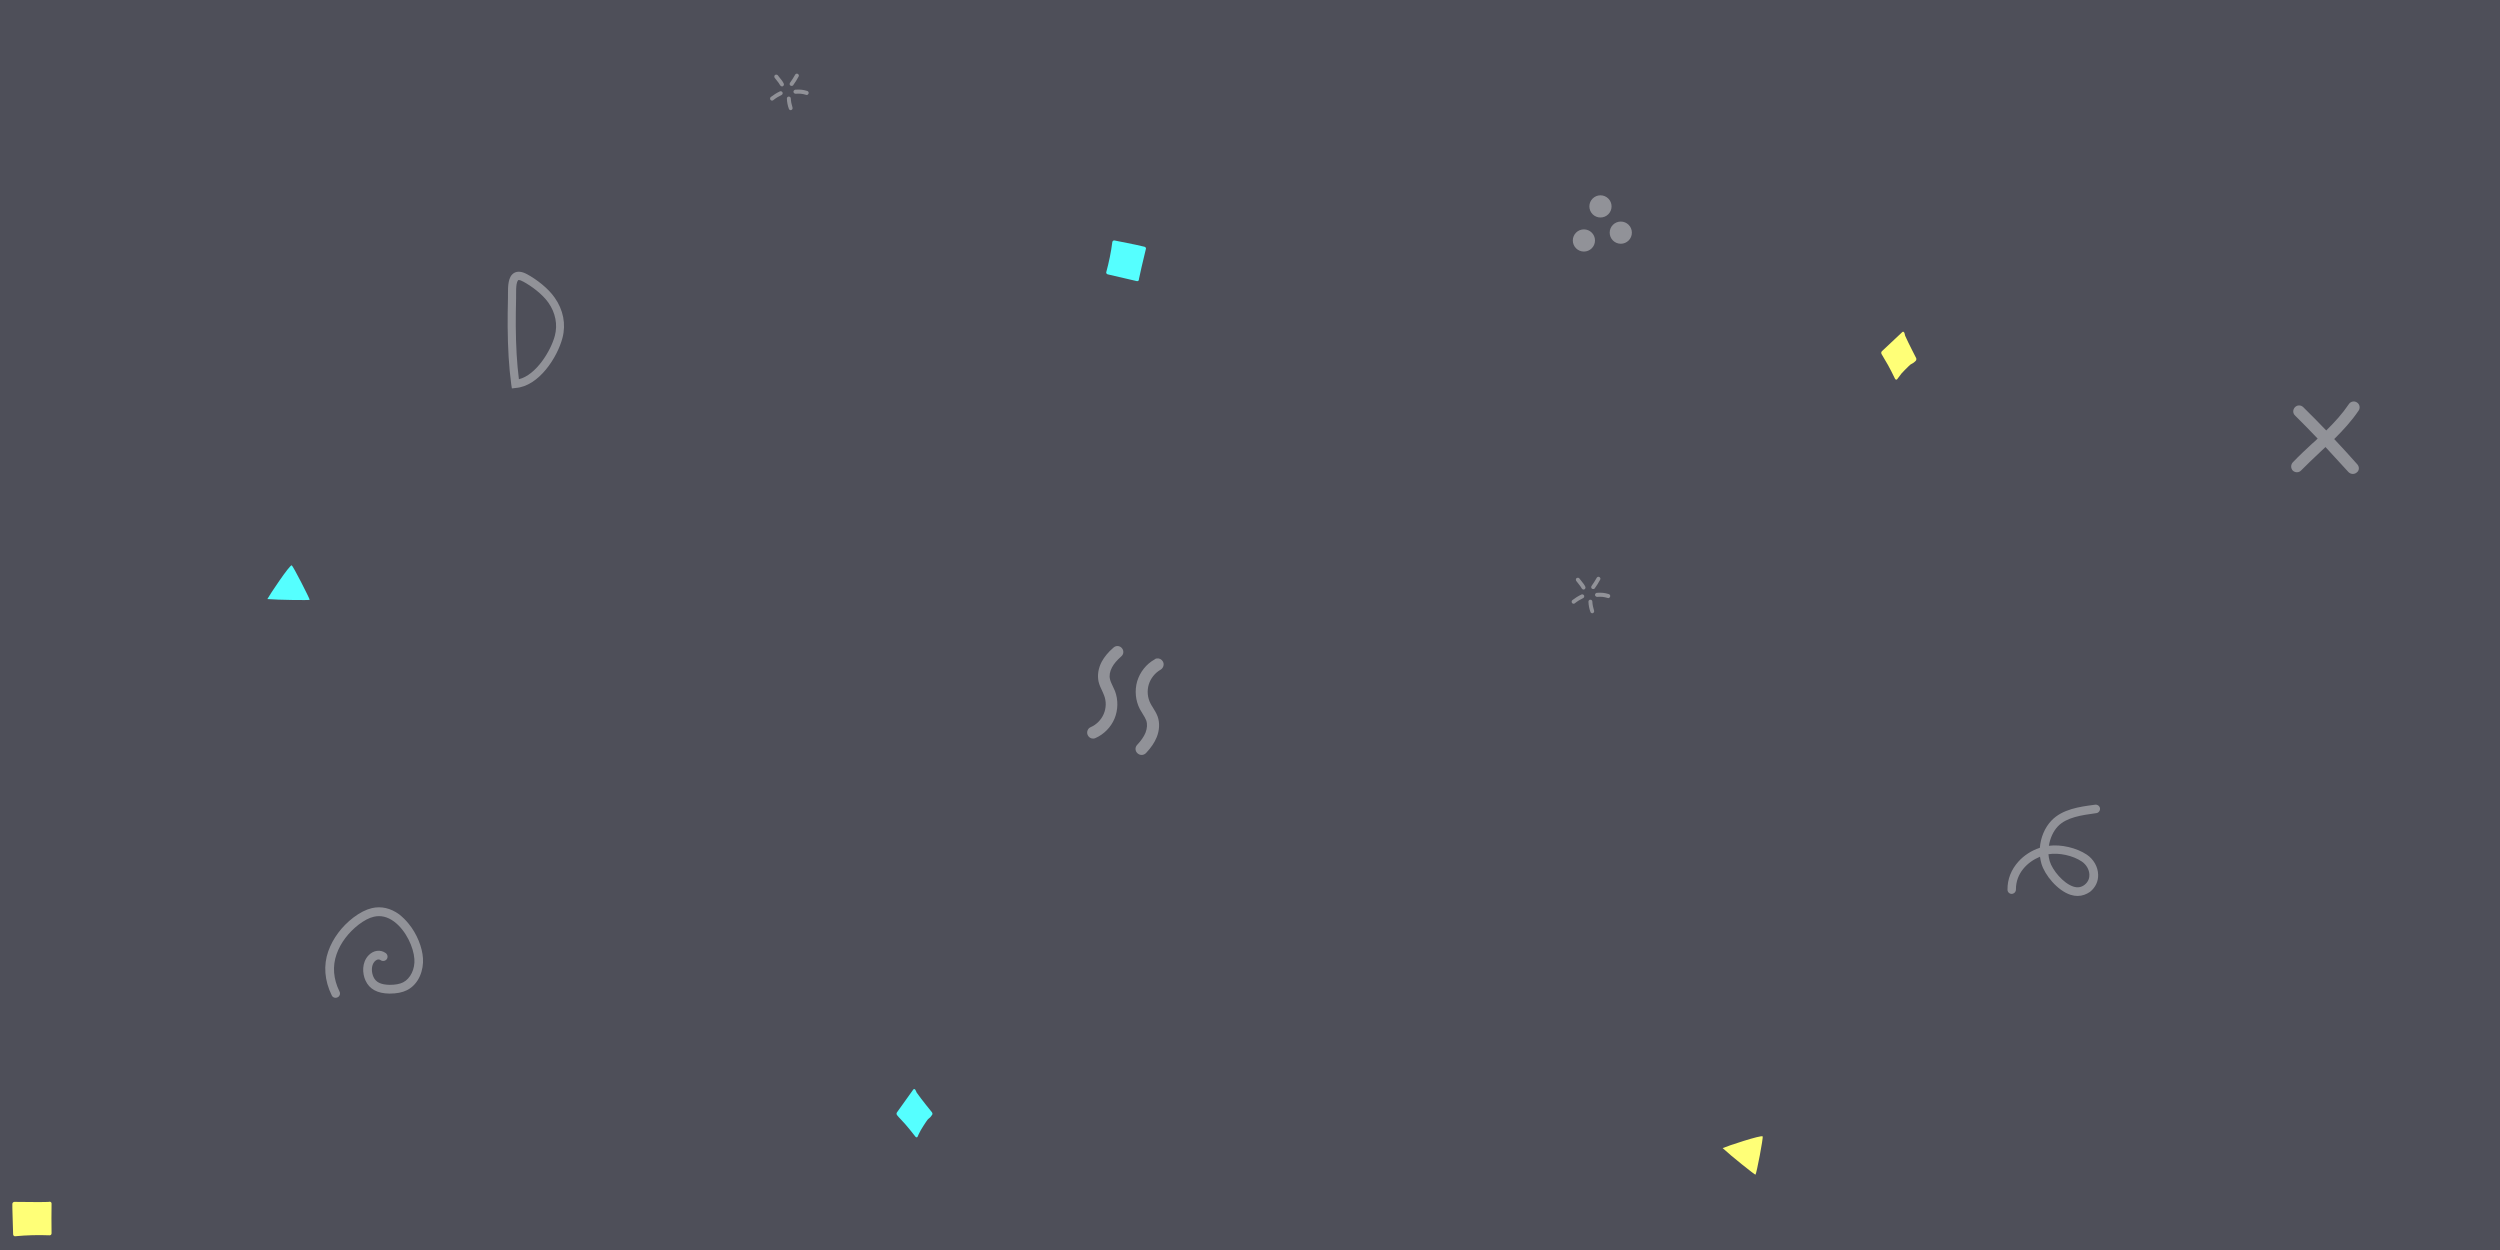
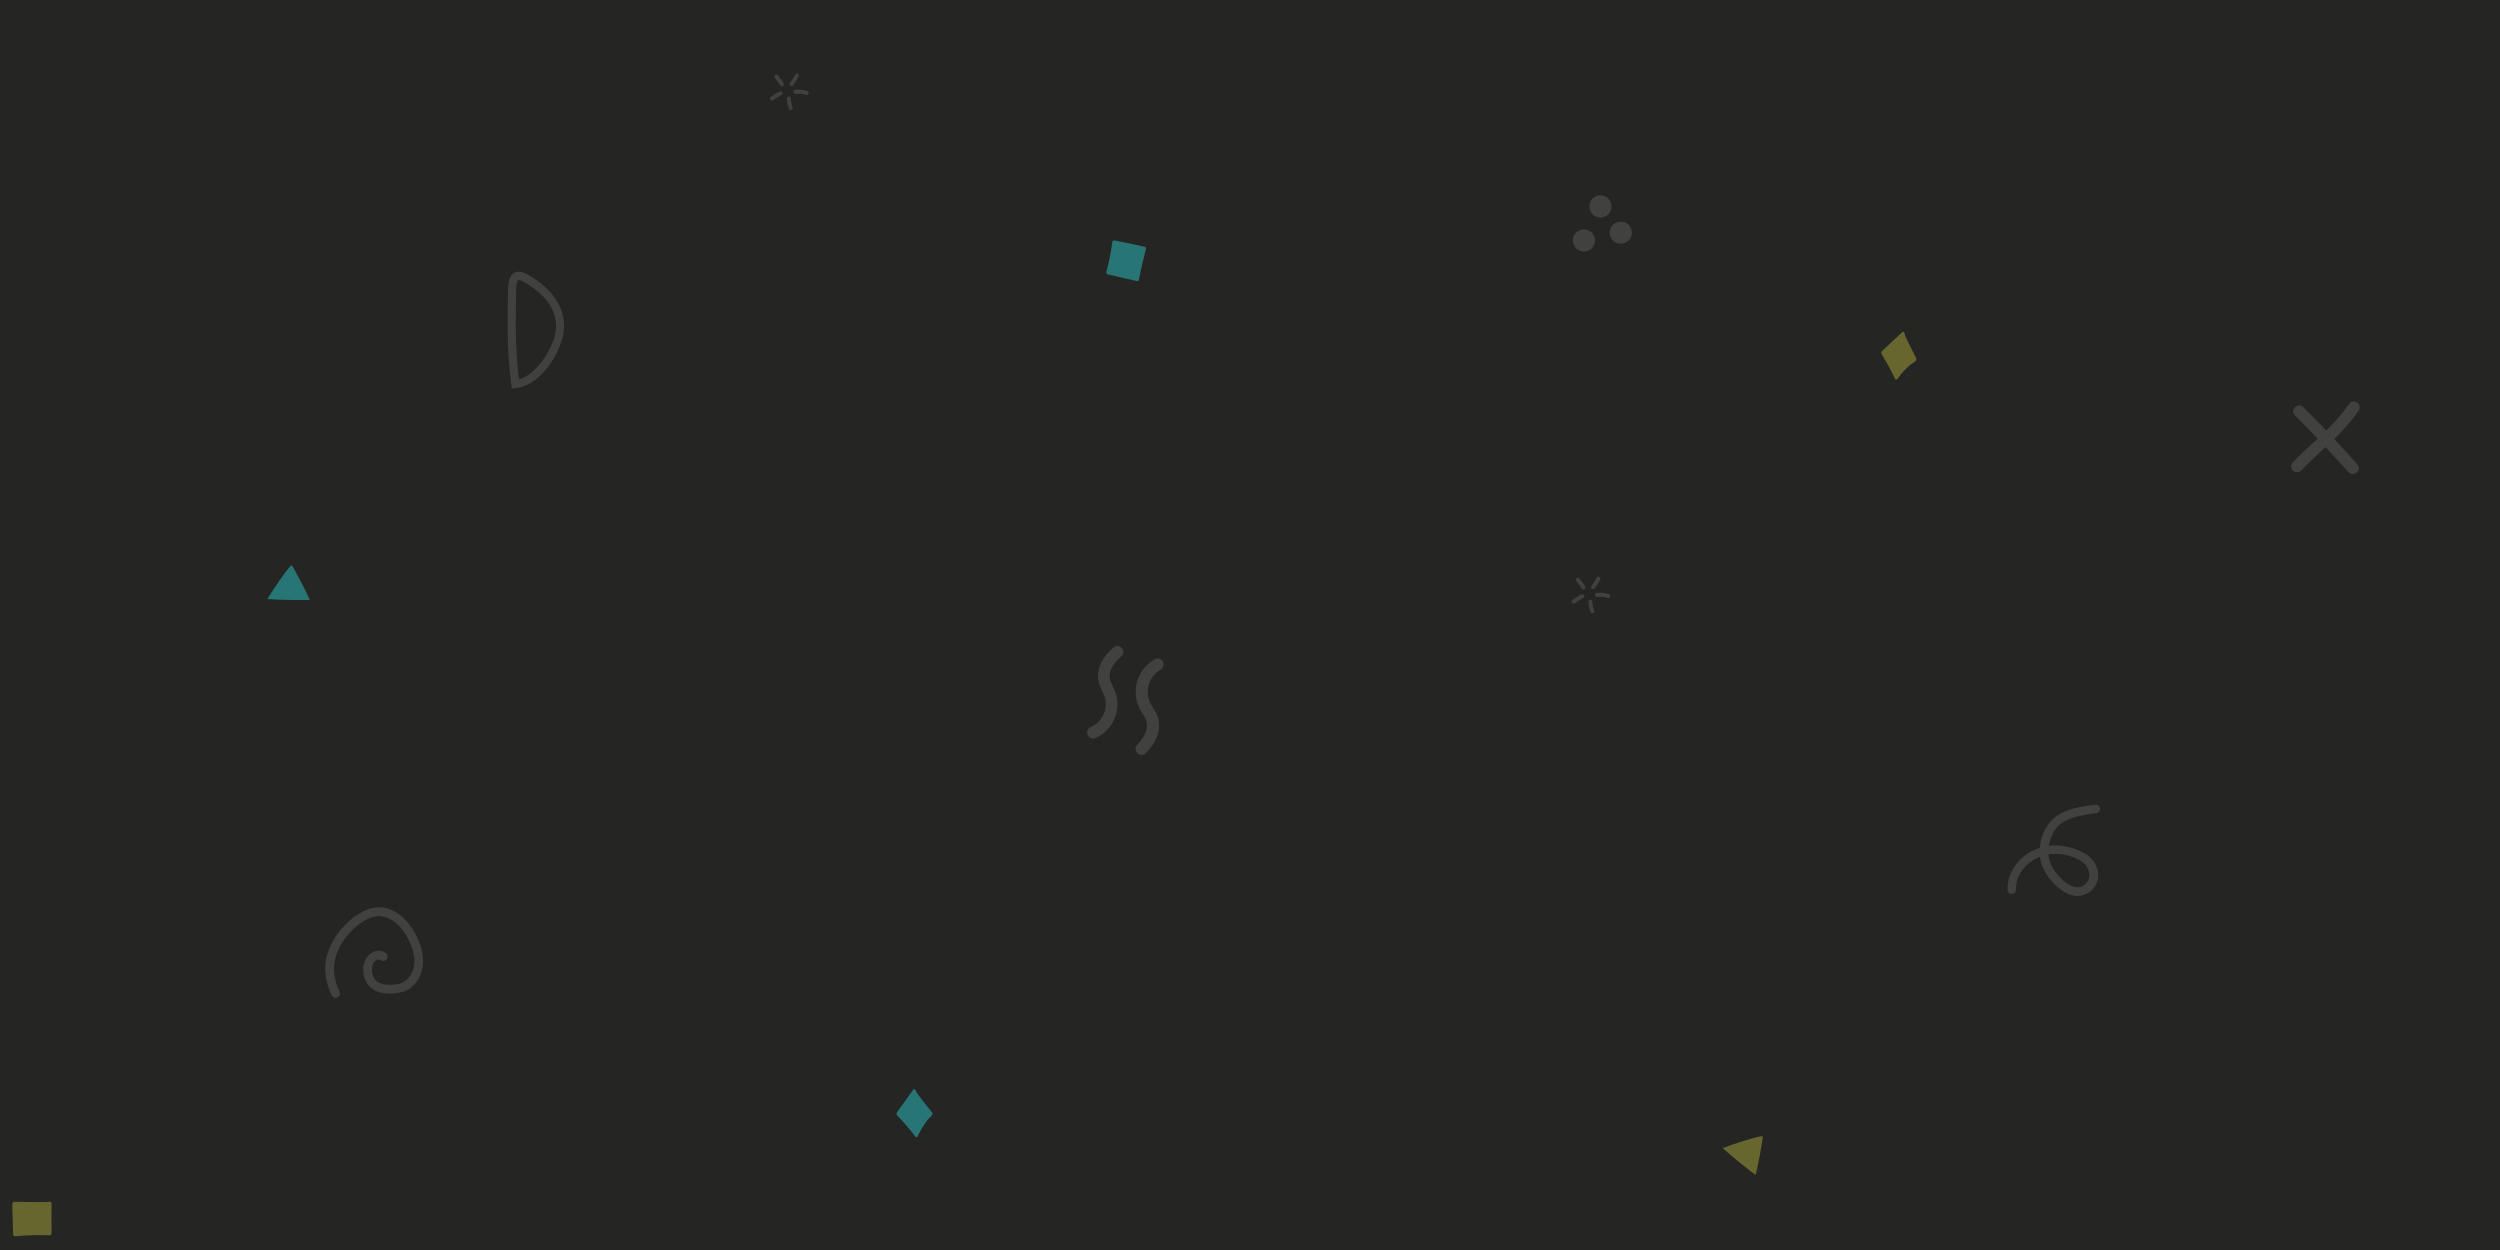
- <svg xmlns="http://www.w3.org/2000/svg" width="1524" height="762" viewBox="0 0 1600 800">
-   <rect fill="#4e4f59" width="1600" height="800" />
-   <path fill="#FF7" d="M1102.5 734.8c2.5-1.2 24.8-8.6 25.6-7.5.5.7-3.9 23.8-4.6 24.5C1123.3 752.1 1107.5 739.5 1102.5 734.8zM1226.3 229.1c0-.1-4.9-9.4-7-14.2-.1-.3-.3-1.1-.4-1.6-.1-.4-.3-.7-.6-.9-.3-.2-.6-.1-.8.1l-13.1 12.3c0 0 0 0 0 0-.2.2-.3.5-.4.8 0 .3 0 .7.2 1 .1.1 1.4 2.5 2.1 3.6 2.4 3.7 6.5 12.1 6.5 12.2.2.3.4.5.7.6.3 0 .5-.1.7-.3 0 0 1.8-2.5 2.7-3.6 1.5-1.6 3-3.2 4.6-4.7 1.2-1.2 1.6-1.4 2.1-1.6.5-.3 1.1-.5 2.5-1.9C1226.5 230.4 1226.6 229.6 1226.3 229.1zM33 770.3C33 770.3 33 770.3 33 770.3c0-.7-.5-1.2-1.2-1.2-.1 0-.3 0-.4.1-1.6.2-14.3.1-22.2 0-.3 0-.6.1-.9.4-.2.2-.4.5-.4.9 0 .2 0 4.9.1 5.9l.4 13.6c0 .3.2.6.4.9.2.2.5.3.8.3 0 0 .1 0 .1 0 7.3-.7 14.7-.9 22-.6.3 0 .7-.1.9-.3.2-.2.4-.6.4-.9C32.9 783.3 32.9 776.2 33 770.3z" />
-   <path fill="#5ff" d="M171.1 383.4c1.3-2.5 14.3-22 15.6-21.6.8.3 11.5 21.2 11.5 22.1C198.1 384.2 177.9 384 171.1 383.4zM596.4 711.8c-.1-.1-6.7-8.2-9.7-12.5-.2-.3-.5-1-.7-1.5-.2-.4-.4-.7-.7-.8-.3-.1-.6 0-.8.3L574 712c0 0 0 0 0 0-.2.2-.2.5-.2.9 0 .3.2.7.4.9.1.1 1.8 2.2 2.8 3.1 3.1 3.1 8.8 10.5 8.9 10.6.2.3.5.4.8.4.3 0 .5-.2.6-.5 0 0 1.2-2.8 2-4.1 1.1-1.9 2.3-3.7 3.5-5.5.9-1.4 1.3-1.7 1.7-2 .5-.4 1-.7 2.1-2.4C596.9 713.1 596.8 712.3 596.4 711.8zM727.5 179.9C727.5 179.9 727.5 179.9 727.5 179.9c.6.2 1.3-.2 1.4-.8 0-.1 0-.2 0-.4.2-1.4 2.8-12.6 4.5-19.5.1-.3 0-.6-.2-.8-.2-.3-.5-.4-.8-.5-.2 0-4.7-1.1-5.7-1.3l-13.4-2.7c-.3-.1-.7 0-.9.2-.2.2-.4.4-.5.6 0 0 0 .1 0 .1-.8 6.5-2.2 13.1-3.9 19.4-.1.3 0 .6.2.9.2.3.5.4.8.5C714.8 176.9 721.7 178.5 727.5 179.9zM728.5 178.1c-.1-.1-.2-.2-.4-.2C728.3 177.9 728.4 178 728.5 178.1z" />
-   <g fill-opacity="0.38" fill="#FFF">
+ <svg xmlns="http://www.w3.org/2000/svg" width="1600" height="800" viewBox="0 0 1600 800">
+   <rect fill="#252624" width="1600" height="800" />
+   <path fill="#66662e" d="M1102.5 734.8c2.5-1.2 24.8-8.6 25.6-7.5.5.7-3.9 23.8-4.6 24.5C1123.3 752.1 1107.5 739.5 1102.5 734.8zM1226.3 229.1c0-.1-4.9-9.4-7-14.2-.1-.3-.3-1.1-.4-1.6-.1-.4-.3-.7-.6-.9-.3-.2-.6-.1-.8.1l-13.1 12.3c0 0 0 0 0 0-.2.2-.3.5-.4.8 0 .3 0 .7.2 1 .1.1 1.4 2.5 2.1 3.6 2.4 3.7 6.5 12.1 6.5 12.2.2.3.4.5.7.6.3 0 .5-.1.7-.3 0 0 1.8-2.5 2.7-3.6 1.5-1.6 3-3.2 4.6-4.7 1.2-1.2 1.6-1.4 2.1-1.6.5-.3 1.1-.5 2.5-1.9C1226.5 230.4 1226.6 229.6 1226.3 229.1zM33 770.3C33 770.3 33 770.3 33 770.3c0-.7-.5-1.2-1.2-1.2-.1 0-.3 0-.4.1-1.6.2-14.3.1-22.2 0-.3 0-.6.1-.9.4-.2.2-.4.5-.4.9 0 .2 0 4.9.1 5.9l.4 13.6c0 .3.2.6.4.9.2.2.5.3.8.3 0 0 .1 0 .1 0 7.3-.7 14.7-.9 22-.6.3 0 .7-.1.9-.3.2-.2.4-.6.4-.9C32.9 783.3 32.9 776.2 33 770.3z" />
+   <path fill="#277575" d="M171.1 383.4c1.3-2.5 14.3-22 15.6-21.6.8.3 11.5 21.2 11.5 22.1C198.1 384.2 177.9 384 171.1 383.4zM596.4 711.8c-.1-.1-6.7-8.2-9.7-12.5-.2-.3-.5-1-.7-1.5-.2-.4-.4-.7-.7-.8-.3-.1-.6 0-.8.3L574 712c0 0 0 0 0 0-.2.2-.2.5-.2.9 0 .3.2.7.4.9.1.1 1.8 2.2 2.8 3.1 3.1 3.1 8.8 10.5 8.9 10.6.2.3.5.4.8.4.3 0 .5-.2.6-.5 0 0 1.2-2.8 2-4.1 1.1-1.9 2.3-3.7 3.5-5.5.9-1.4 1.3-1.7 1.7-2 .5-.4 1-.7 2.1-2.4C596.9 713.1 596.8 712.3 596.4 711.8zM727.5 179.9C727.5 179.9 727.5 179.9 727.5 179.9c.6.2 1.3-.2 1.4-.8 0-.1 0-.2 0-.4.2-1.4 2.8-12.6 4.5-19.5.1-.3 0-.6-.2-.8-.2-.3-.5-.4-.8-.5-.2 0-4.7-1.1-5.7-1.3l-13.4-2.7c-.3-.1-.7 0-.9.2-.2.2-.4.4-.5.6 0 0 0 .1 0 .1-.8 6.5-2.2 13.1-3.9 19.4-.1.3 0 .6.2.9.2.3.5.4.8.5C714.8 176.9 721.7 178.5 727.5 179.9zM728.5 178.1c-.1-.1-.2-.2-.4-.2C728.3 177.9 728.4 178 728.5 178.1z" />
+   <g fill-opacity="0.13" fill="#FFF">
    <path d="M699.6 472.7c-1.5 0-2.8-.8-3.5-2.3-.8-1.9 0-4.2 1.9-5 3.7-1.6 6.8-4.7 8.4-8.5 1.6-3.8 1.7-8.1.2-11.9-.3-.9-.8-1.8-1.2-2.8-.8-1.7-1.8-3.7-2.3-5.9-.9-4.1-.2-8.6 2-12.8 1.7-3.1 4.1-6.1 7.6-9.1 1.6-1.4 4-1.2 5.3.4 1.4 1.6 1.2 4-.4 5.3-2.8 2.5-4.7 4.7-5.9 7-1.4 2.6-1.9 5.3-1.3 7.6.3 1.4 1 2.8 1.7 4.3.5 1.1 1 2.2 1.5 3.3 2.1 5.6 2 12-.3 17.6-2.3 5.5-6.8 10.1-12.3 12.5C700.6 472.6 700.1 472.7 699.6 472.7zM740.4 421.4c1.5-.2 3 .5 3.8 1.9 1.1 1.8.4 4.2-1.4 5.3-3.7 2.1-6.4 5.6-7.6 9.5-1.2 4-.8 8.4 1.1 12.1.4.9 1 1.7 1.6 2.7 1 1.7 2.2 3.5 3 5.7 1.4 4 1.2 8.7-.6 13.2-1.4 3.4-3.5 6.6-6.8 10.1-1.5 1.6-3.9 1.7-5.5.2-1.6-1.4-1.7-3.9-.2-5.4 2.6-2.8 4.3-5.3 5.3-7.7 1.1-2.8 1.3-5.6.5-7.9-.5-1.3-1.3-2.7-2.2-4.1-.6-1-1.3-2.1-1.9-3.2-2.8-5.4-3.4-11.9-1.7-17.8 1.8-5.9 5.8-11 11.2-14C739.4 421.6 739.9 421.4 740.4 421.4zM261.3 590.9c5.7 6.8 9 15.7 9.4 22.4.5 7.3-2.4 16.4-10.2 20.4-3 1.5-6.7 2.2-11.2 2.2-7.9-.1-12.9-2.9-15.4-8.4-2.1-4.7-2.3-11.4 1.8-15.9 3.2-3.5 7.8-4.1 11.2-1.6 1.2.9 1.5 2.7.6 3.9-.9 1.2-2.7 1.5-3.9.6-1.8-1.3-3.6.6-3.8.8-2.4 2.6-2.1 7-.8 9.9 1.5 3.4 4.7 5 10.4 5.1 3.6 0 6.4-.5 8.6-1.6 4.7-2.4 7.7-8.6 7.2-15-.5-7.3-5.3-18.2-13-23.9-4.2-3.1-8.5-4.1-12.9-3.1-3.1.7-6.2 2.4-9.7 5-6.6 5.1-11.7 11.8-14.2 19-2.7 7.7-2.1 15.8 1.9 23.9.7 1.4.1 3.1-1.3 3.7-1.4.7-3.1.1-3.7-1.3-4.6-9.4-5.4-19.2-2.2-28.2 2.9-8.2 8.6-15.9 16.1-21.6 4.1-3.1 8-5.1 11.8-6 6-1.4 12 0 17.5 4C257.6 586.9 259.6 588.8 261.3 590.9z" />
    <circle cx="1013.7" cy="153.9" r="7.1" />
    <circle cx="1024.3" cy="132.1" r="7.1" />
    <circle cx="1037.3" cy="148.9" r="7.1" />
    <path d="M1508.7 297.2c-4.8-5.4-9.7-10.8-14.8-16.2 5.6-5.6 11.1-11.5 15.6-18.2 1.2-1.7.7-4.1-1-5.2-1.7-1.2-4.1-.7-5.2 1-4.2 6.2-9.1 11.6-14.5 16.9-4.8-5-9.7-10-14.7-14.9-1.5-1.5-3.9-1.5-5.3 0-1.5 1.5-1.5 3.9 0 5.3 4.9 4.8 9.7 9.8 14.5 14.8-1.1 1.1-2.3 2.2-3.5 3.2-4.1 3.8-8.4 7.8-12.4 12-1.4 1.5-1.4 3.8 0 5.3 0 0 0 0 0 0 1.5 1.4 3.9 1.4 5.3-.1 3.9-4 8.1-7.9 12.1-11.7 1.2-1.1 2.3-2.2 3.5-3.3 4.9 5.3 9.8 10.6 14.6 15.9.1.1.1.1.2.2 1.4 1.4 3.7 1.5 5.2.2C1510 301.2 1510.1 298.8 1508.7 297.2zM327.6 248.6l-.4-2.6c-1.5-11.1-2.2-23.2-2.3-37 0-5.5 0-11.5.2-18.5 0-.7 0-1.5 0-2.3 0-5 0-11.2 3.9-13.5 2.2-1.3 5.1-1 8.5.9 5.7 3.1 13.2 8.7 17.5 14.9 5.5 7.8 7.3 16.9 5 25.7-3.2 12.3-15 31-30 32.1L327.6 248.6zM332.1 179.2c-.2 0-.3 0-.4.1-.1.1-.7.5-1.1 2.7-.3 1.9-.3 4.2-.3 6.3 0 .8 0 1.7 0 2.4-.2 6.9-.2 12.8-.2 18.3.1 12.5.7 23.5 2 33.7 11-2.7 20.4-18.1 23-27.8 1.9-7.2.4-14.8-4.2-21.3l0 0C347 188.1 340 183 335 180.3 333.6 179.5 332.6 179.2 332.1 179.2zM516.3 60.8c-.1 0-.2 0-.4-.1-2.4-.7-4-.9-6.7-.7-.7 0-1.3-.5-1.4-1.2 0-.7.5-1.3 1.2-1.4 3.1-.2 4.9 0 7.6.8.7.2 1.1.9.9 1.6C517.3 60.4 516.8 60.8 516.3 60.8zM506.1 70.5c-.5 0-1-.3-1.2-.8-.8-2.1-1.2-4.3-1.3-6.6 0-.7.5-1.3 1.2-1.3.7 0 1.3.5 1.3 1.2.1 2 .5 3.9 1.1 5.8.2.7-.1 1.4-.8 1.6C506.4 70.5 506.2 70.5 506.1 70.5zM494.1 64.4c-.4 0-.8-.2-1-.5-.4-.6-.3-1.4.2-1.8 1.8-1.4 3.7-2.6 5.8-3.6.6-.3 1.4 0 1.7.6.3.6 0 1.4-.6 1.7-1.9.9-3.7 2-5.3 3.3C494.7 64.3 494.4 64.4 494.1 64.4zM500.5 55.3c-.5 0-.9-.3-1.2-.7-.5-1-1.2-1.9-2.4-3.4-.3-.4-.7-.9-1.1-1.4-.4-.6-.3-1.4.2-1.8.6-.4 1.4-.3 1.8.2.4.5.8 1 1.1 1.4 1.3 1.6 2.1 2.6 2.7 3.9.3.6 0 1.4-.6 1.7C500.9 55.3 500.7 55.3 500.5 55.3zM506.7 55c-.3 0-.5-.1-.8-.2-.6-.4-.7-1.2-.3-1.8 1.2-1.7 2.3-3.4 3.3-5.2.3-.6 1.1-.9 1.7-.5.6.3.9 1.1.5 1.7-1 1.9-2.2 3.8-3.5 5.6C507.4 54.8 507.1 55 506.7 55zM1029.3 382.8c-.1 0-.2 0-.4-.1-2.4-.7-4-.9-6.7-.7-.7 0-1.3-.5-1.4-1.2 0-.7.5-1.3 1.2-1.4 3.1-.2 4.9 0 7.6.8.7.2 1.1.9.9 1.6C1030.3 382.4 1029.8 382.8 1029.3 382.8zM1019.1 392.5c-.5 0-1-.3-1.2-.8-.8-2.1-1.2-4.3-1.3-6.6 0-.7.5-1.3 1.2-1.3.7 0 1.3.5 1.3 1.2.1 2 .5 3.9 1.1 5.8.2.7-.1 1.4-.8 1.6C1019.4 392.5 1019.2 392.5 1019.1 392.5zM1007.1 386.4c-.4 0-.8-.2-1-.5-.4-.6-.3-1.4.2-1.8 1.8-1.4 3.7-2.6 5.8-3.6.6-.3 1.4 0 1.7.6.3.6 0 1.4-.6 1.7-1.9.9-3.7 2-5.3 3.3C1007.7 386.3 1007.4 386.4 1007.1 386.4zM1013.5 377.3c-.5 0-.9-.3-1.2-.7-.5-1-1.2-1.9-2.4-3.4-.3-.4-.7-.9-1.1-1.4-.4-.6-.3-1.4.2-1.8.6-.4 1.4-.3 1.8.2.4.5.8 1 1.1 1.4 1.3 1.6 2.1 2.6 2.7 3.9.3.6 0 1.4-.6 1.7C1013.9 377.3 1013.7 377.3 1013.5 377.3zM1019.7 377c-.3 0-.5-.1-.8-.2-.6-.4-.7-1.2-.3-1.8 1.2-1.7 2.3-3.4 3.3-5.2.3-.6 1.1-.9 1.7-.5.6.3.9 1.1.5 1.7-1 1.9-2.2 3.8-3.5 5.6C1020.4 376.8 1020.1 377 1019.7 377zM1329.7 573.4c-1.4 0-2.9-.2-4.5-.7-8.4-2.7-16.6-12.7-18.7-20-.4-1.4-.7-2.9-.9-4.4-8.1 3.3-15.5 10.6-15.4 21 0 1.5-1.2 2.7-2.7 2.8 0 0 0 0 0 0-1.5 0-2.7-1.2-2.7-2.7-.1-6.7 2.4-12.9 7-18 3.6-4 8.4-7.1 13.7-8.8.5-6.5 3.1-12.9 7.4-17.4 7-7.4 18.2-8.9 27.3-10.1l.7-.1c1.5-.2 2.9.9 3.1 2.3.2 1.5-.9 2.9-2.3 3.1l-.7.1c-8.6 1.2-18.4 2.5-24 8.4-3 3.2-5 7.7-5.7 12.4 7.9-1 17.7 1.3 24.3 5.7 4.3 2.9 7.1 7.8 7.2 12.7.2 4.3-1.7 8.3-5.2 11.1C1335.2 572.4 1332.6 573.4 1329.7 573.4zM1311 546.7c.1 1.5.4 3 .8 4.4 1.7 5.8 8.7 14.2 15.1 16.3 2.8.9 5.1.5 7.2-1.1 2.7-2.1 3.2-4.8 3.1-6.6-.1-3.2-2-6.4-4.8-8.3C1326.7 547.5 1317.7 545.6 1311 546.7z" />
  </g>
</svg>
